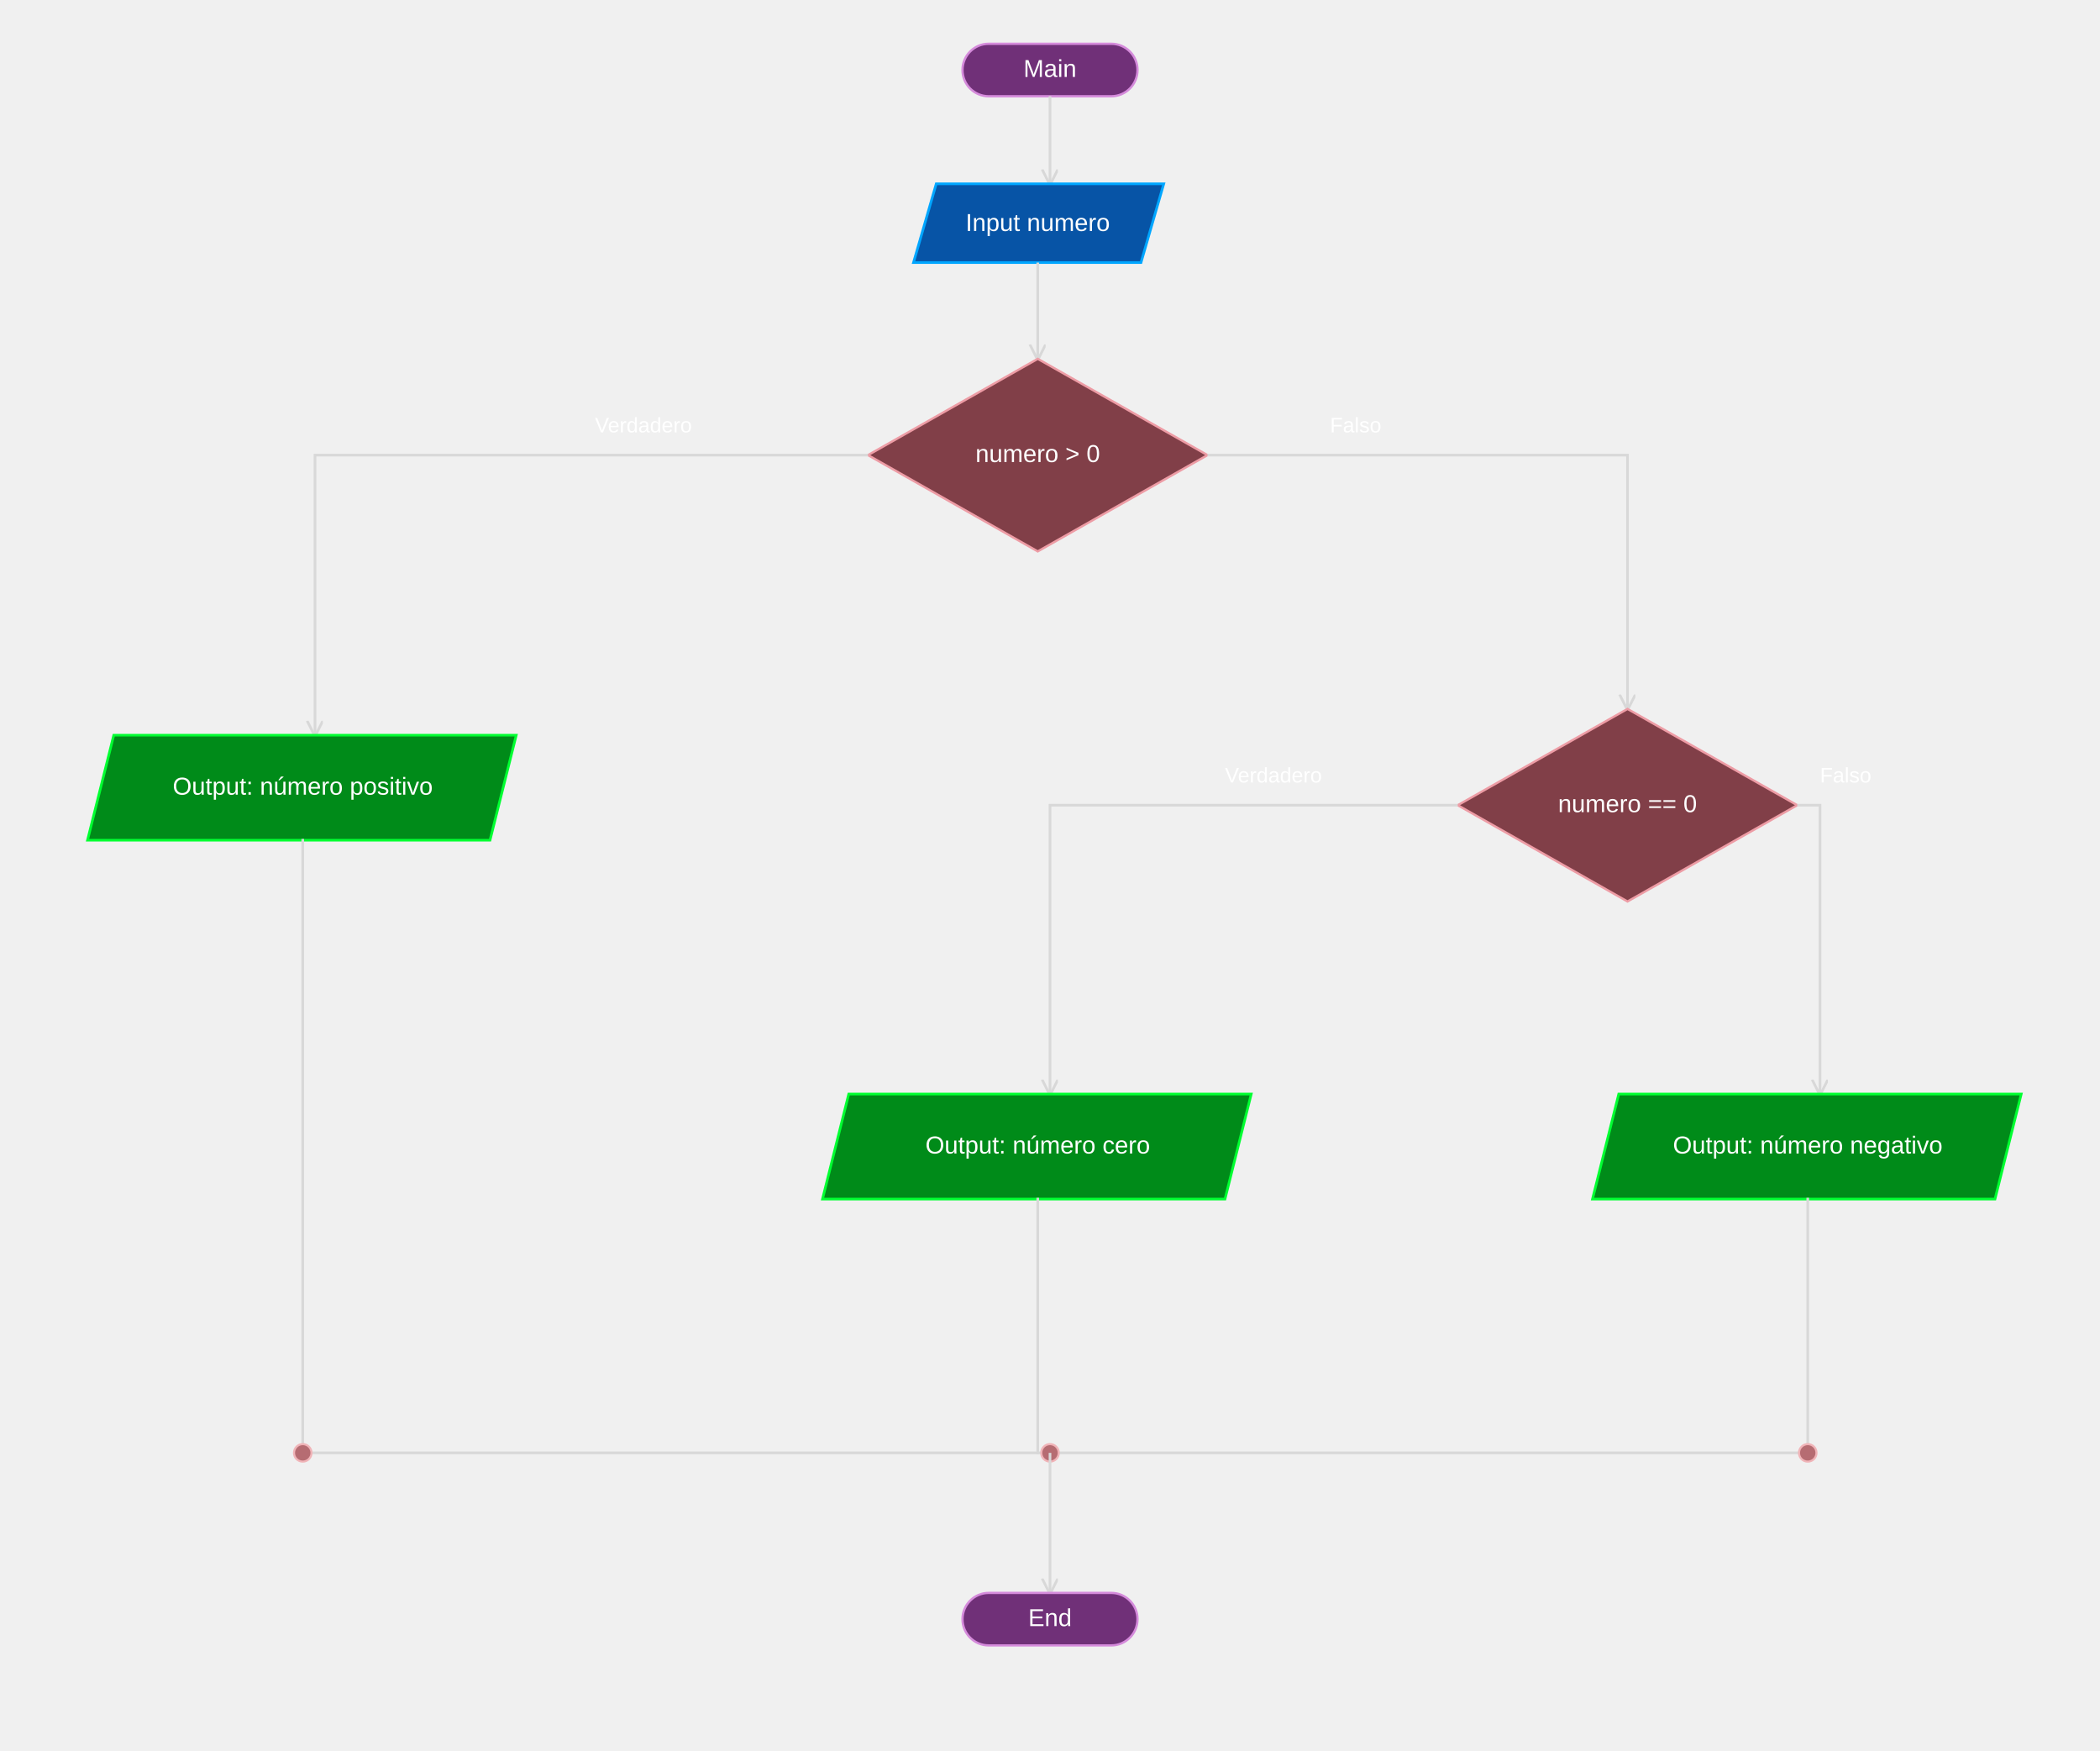
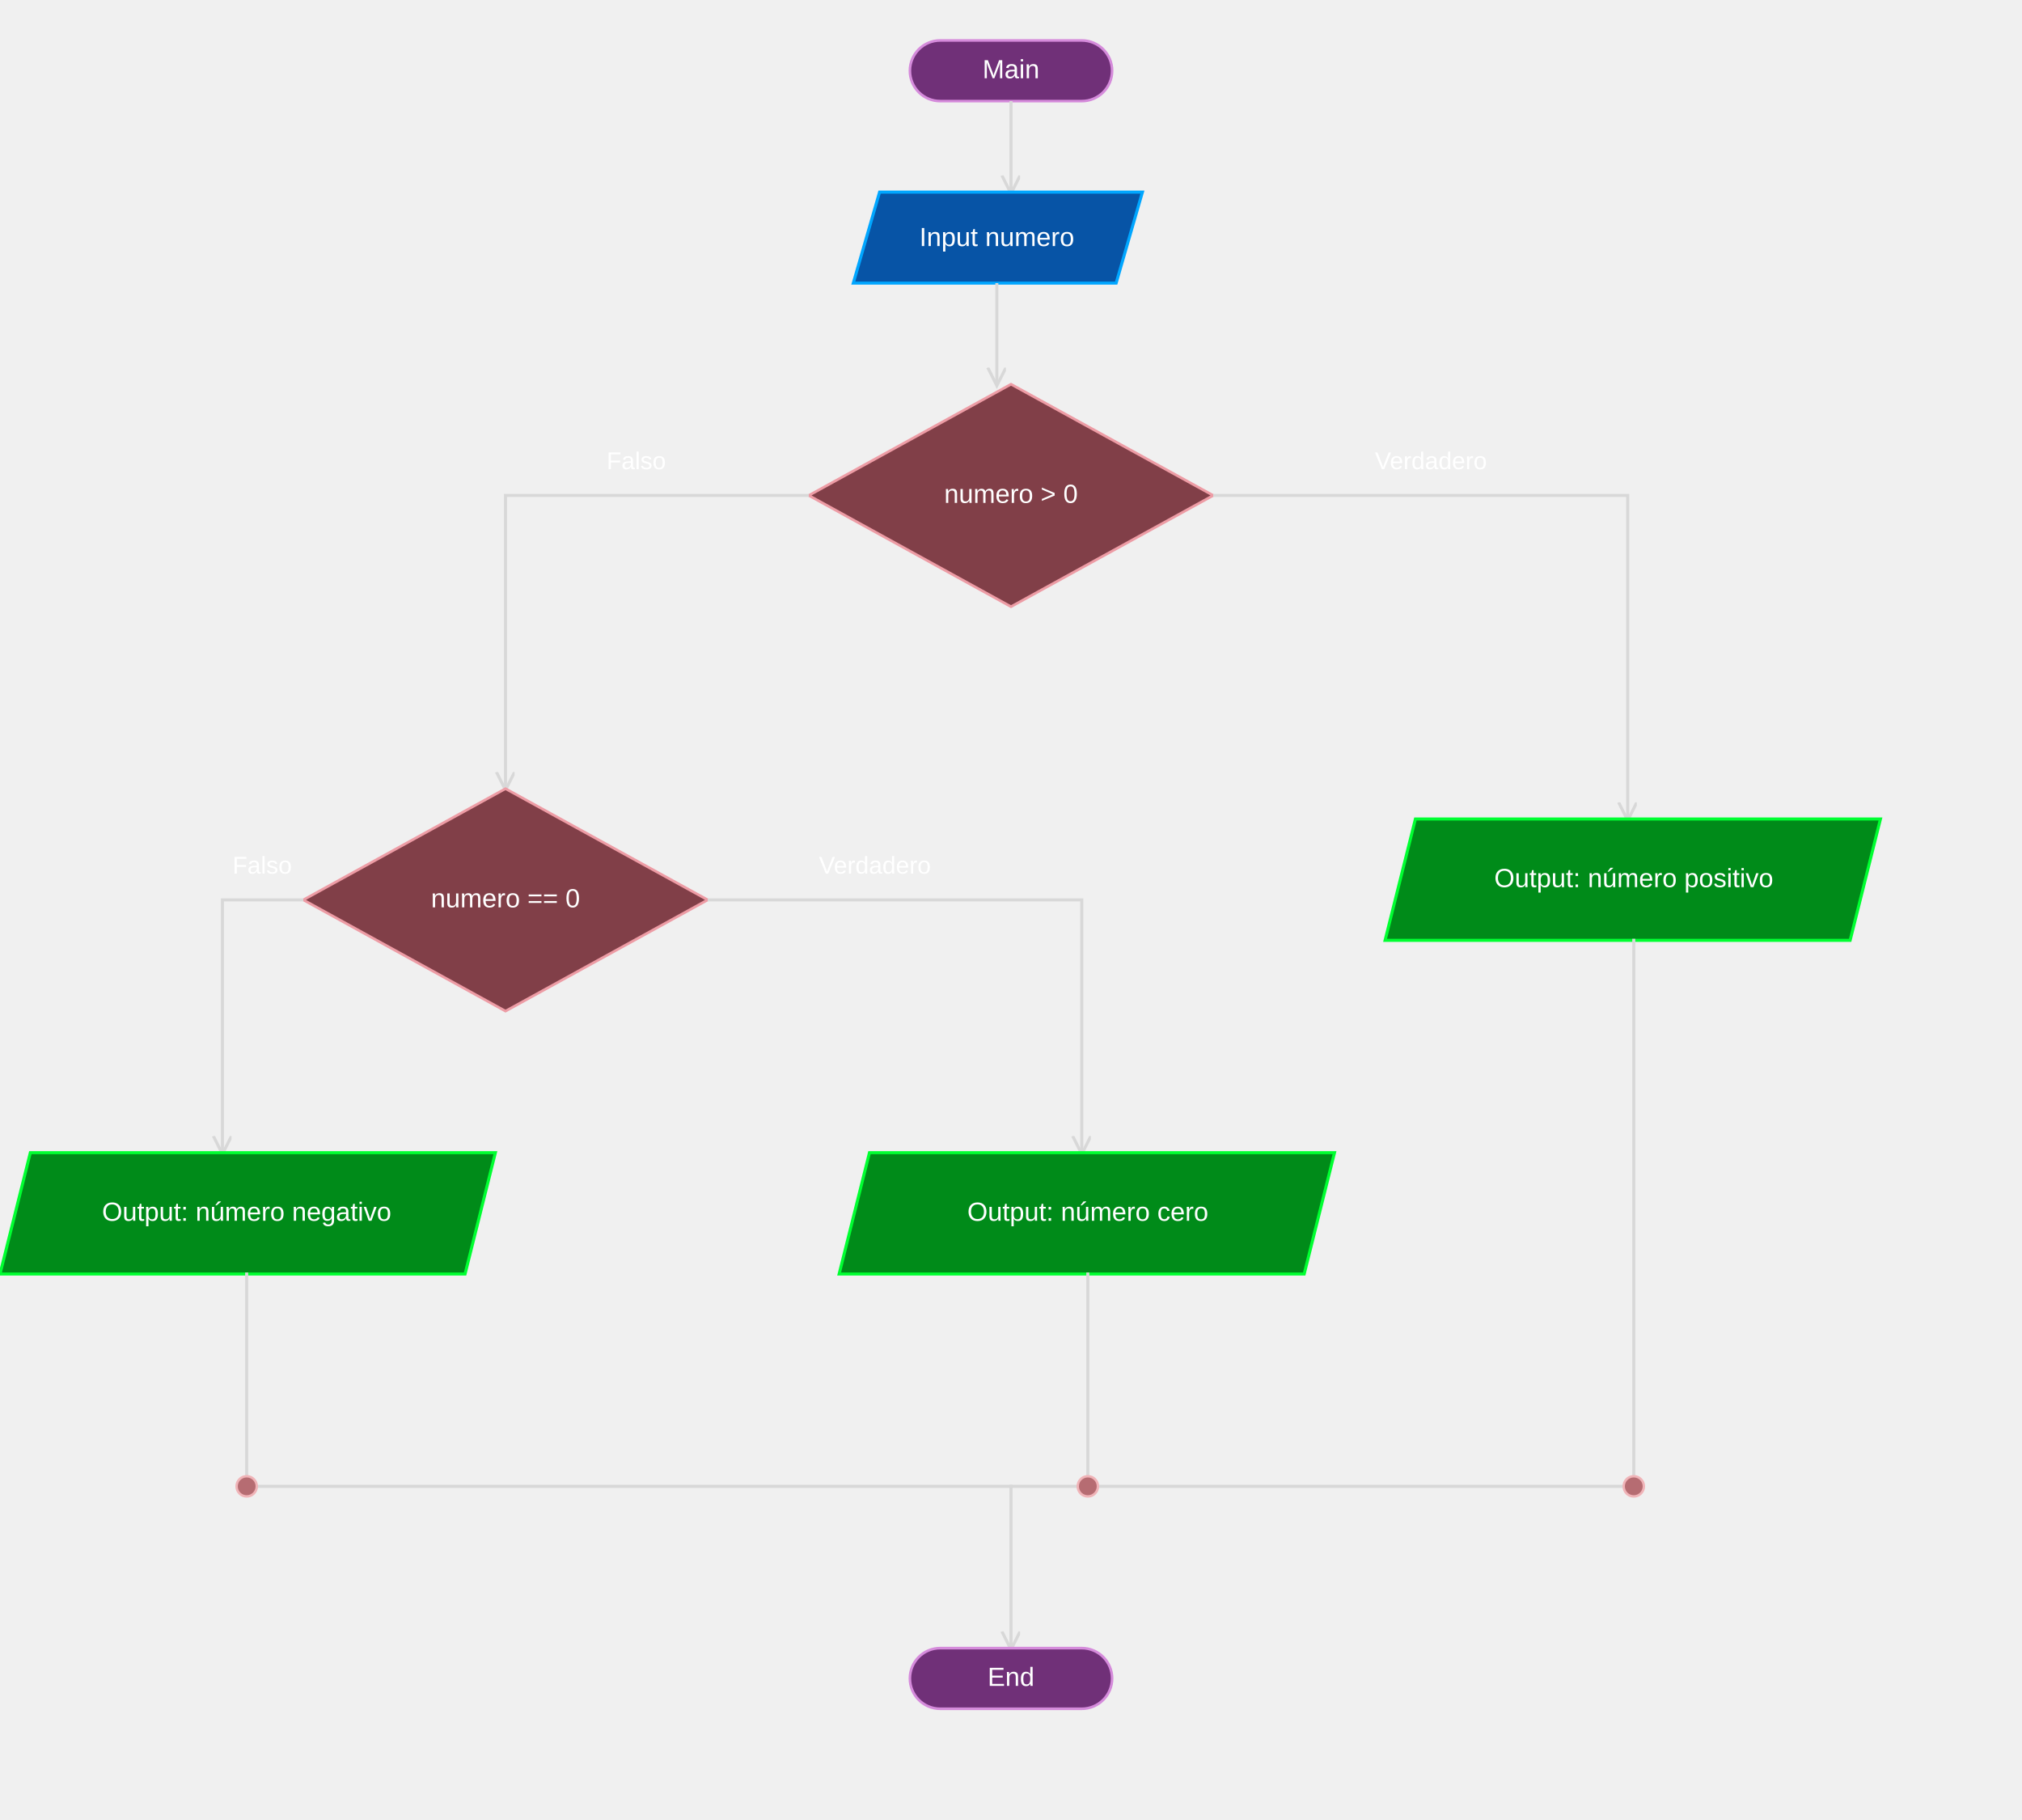
- <svg xmlns="http://www.w3.org/2000/svg" viewBox="0 0 1200 1000" role="img" aria-label="Diagrama de flujo del ejercicio 18: condicionales if, elif y else">
+ <svg xmlns="http://www.w3.org/2000/svg" viewBox="0 0 1000 900" role="img" aria-label="Diagrama de flujo del ejercicio 18 con ramas Verdadero a la derecha y Falso a la izquierda">
  <defs>
    <style>
svg{background:#000;font-family:Arial,Helvetica,sans-serif}
.line{fill:none;stroke:#d8d8d8;stroke-width:1.5;stroke-linecap:square;stroke-linejoin:round}
.arrow{fill:none;stroke:#d8d8d8;stroke-width:1.5;marker-end:url(#arrow)}
.terminal{fill:#703078;stroke:#d58bdb;stroke-width:1.3}
.input{fill:#0754a6;stroke:#00a6ff;stroke-width:1.5}
.output{fill:#008b19;stroke:#00ff31;stroke-width:1.5}
.decision{fill:#813f48;stroke:#ed9ca5;stroke-width:1.3}
- .label{fill:#fff;font-size:14px;text-anchor:middle;dominant-baseline:middle}
+ .label{fill:#fff;font-size:13px;text-anchor:middle;dominant-baseline:middle}
.branch{fill:#fff;font-size:12px}
.connector{fill:#b66c72;stroke:#f0b4b8;stroke-width:1.2}
</style>
    <marker id="arrow" markerWidth="7" markerHeight="7" refX="5.5" refY="3" orient="auto">
      <path d="M0 0 L6 3 L0 6" fill="none" stroke="#d8d8d8" stroke-width="1" />
    </marker>
  </defs>
-   <rect class="terminal" x="550" y="25" width="100" height="30" rx="15" />
-   <text class="label" x="600" y="40">Main</text>
-   <path class="arrow" d="M600 55 V105" />
-   <polygon class="input" points="535,105 665,105 652,150 522,150" />
-   <text class="label" x="593" y="128">Input numero</text>
-   <path class="arrow" d="M593 150 V205" />
-   <polygon class="decision" points="593,205 690,260 593,315 496,260" />
-   <text class="label" x="593" y="260">numero &gt; 0</text>
-   <path class="arrow" d="M496 260 H180 V420" />
-   <text class="branch" x="340" y="247">Verdadero</text>
-   <polygon class="output" points="65,420 295,420 280,480 50,480" />
-   <text class="label" x="173" y="450">Output: número positivo</text>
-   <path class="arrow" d="M690 260 H930 V405" />
-   <text class="branch" x="760" y="247">Falso</text>
-   <polygon class="decision" points="930,405 1027,460 930,515 833,460" />
-   <text class="label" x="930" y="460">numero == 0</text>
-   <path class="arrow" d="M833 460 H600 V625" />
-   <text class="branch" x="700" y="447">Verdadero</text>
-   <polygon class="output" points="485,625 715,625 700,685 470,685" />
-   <text class="label" x="593" y="655">Output: número cero</text>
-   <path class="arrow" d="M1027 460 H1040 V625" />
-   <text class="branch" x="1040" y="447">Falso</text>
-   <polygon class="output" points="925,625 1155,625 1140,685 910,685" />
-   <text class="label" x="1033" y="655">Output: número negativo</text>
-   <path class="line" d="M173 480 V830 H600" />
-   <path class="line" d="M593 685 V830" />
-   <path class="line" d="M1033 685 V830 H600" />
-   <circle class="connector" cx="173" cy="830" r="5" />
-   <circle class="connector" cx="600" cy="830" r="5" />
-   <circle class="connector" cx="1033" cy="830" r="5" />
-   <path class="arrow" d="M600 830 V910" />
-   <rect class="terminal" x="550" y="910" width="100" height="30" rx="15" />
-   <text class="label" x="600" y="925">End</text>
+   <rect class="terminal" x="450" y="20" width="100" height="30" rx="15" />
+   <text class="label" x="500" y="35">Main</text>
+   <path class="arrow" d="M500 50 V95" />
+   <polygon class="input" points="435,95 565,95 552,140 422,140" />
+   <text class="label" x="493" y="118">Input numero</text>
+   <path class="arrow" d="M493 140 V190" />
+   <polygon class="decision" points="500,190 600,245 500,300 400,245" />
+   <text class="label" x="500" y="245">numero &gt; 0</text>
+   <path class="arrow" d="M600 245 H805 V405" />
+   <text class="branch" x="680" y="232">Verdadero</text>
+   <polygon class="output" points="700,405 930,405 915,465 685,465" />
+   <text class="label" x="808" y="435">Output: número positivo</text>
+   <path class="arrow" d="M400 245 H250 V390" />
+   <text class="branch" x="300" y="232">Falso</text>
+   <polygon class="decision" points="250,390 350,445 250,500 150,445" />
+   <text class="label" x="250" y="445">numero == 0</text>
+   <path class="arrow" d="M350 445 H535 V570" />
+   <text class="branch" x="405" y="432">Verdadero</text>
+   <polygon class="output" points="430,570 660,570 645,630 415,630" />
+   <text class="label" x="538" y="600">Output: número cero</text>
+   <path class="arrow" d="M150 445 H110 V570" />
+   <text class="branch" x="115" y="432">Falso</text>
+   <polygon class="output" points="15,570 245,570 230,630 0,630" />
+   <text class="label" x="122" y="600">Output: número negativo</text>
+   <path class="line" d="M808 465 V735 H500" />
+   <path class="line" d="M538 630 V735" />
+   <path class="line" d="M122 630 V735 H500" />
+   <circle class="connector" cx="808" cy="735" r="5" />
+   <circle class="connector" cx="538" cy="735" r="5" />
+   <circle class="connector" cx="122" cy="735" r="5" />
+   <path class="arrow" d="M500 735 V815" />
+   <rect class="terminal" x="450" y="815" width="100" height="30" rx="15" />
+   <text class="label" x="500" y="830">End</text>
</svg>
